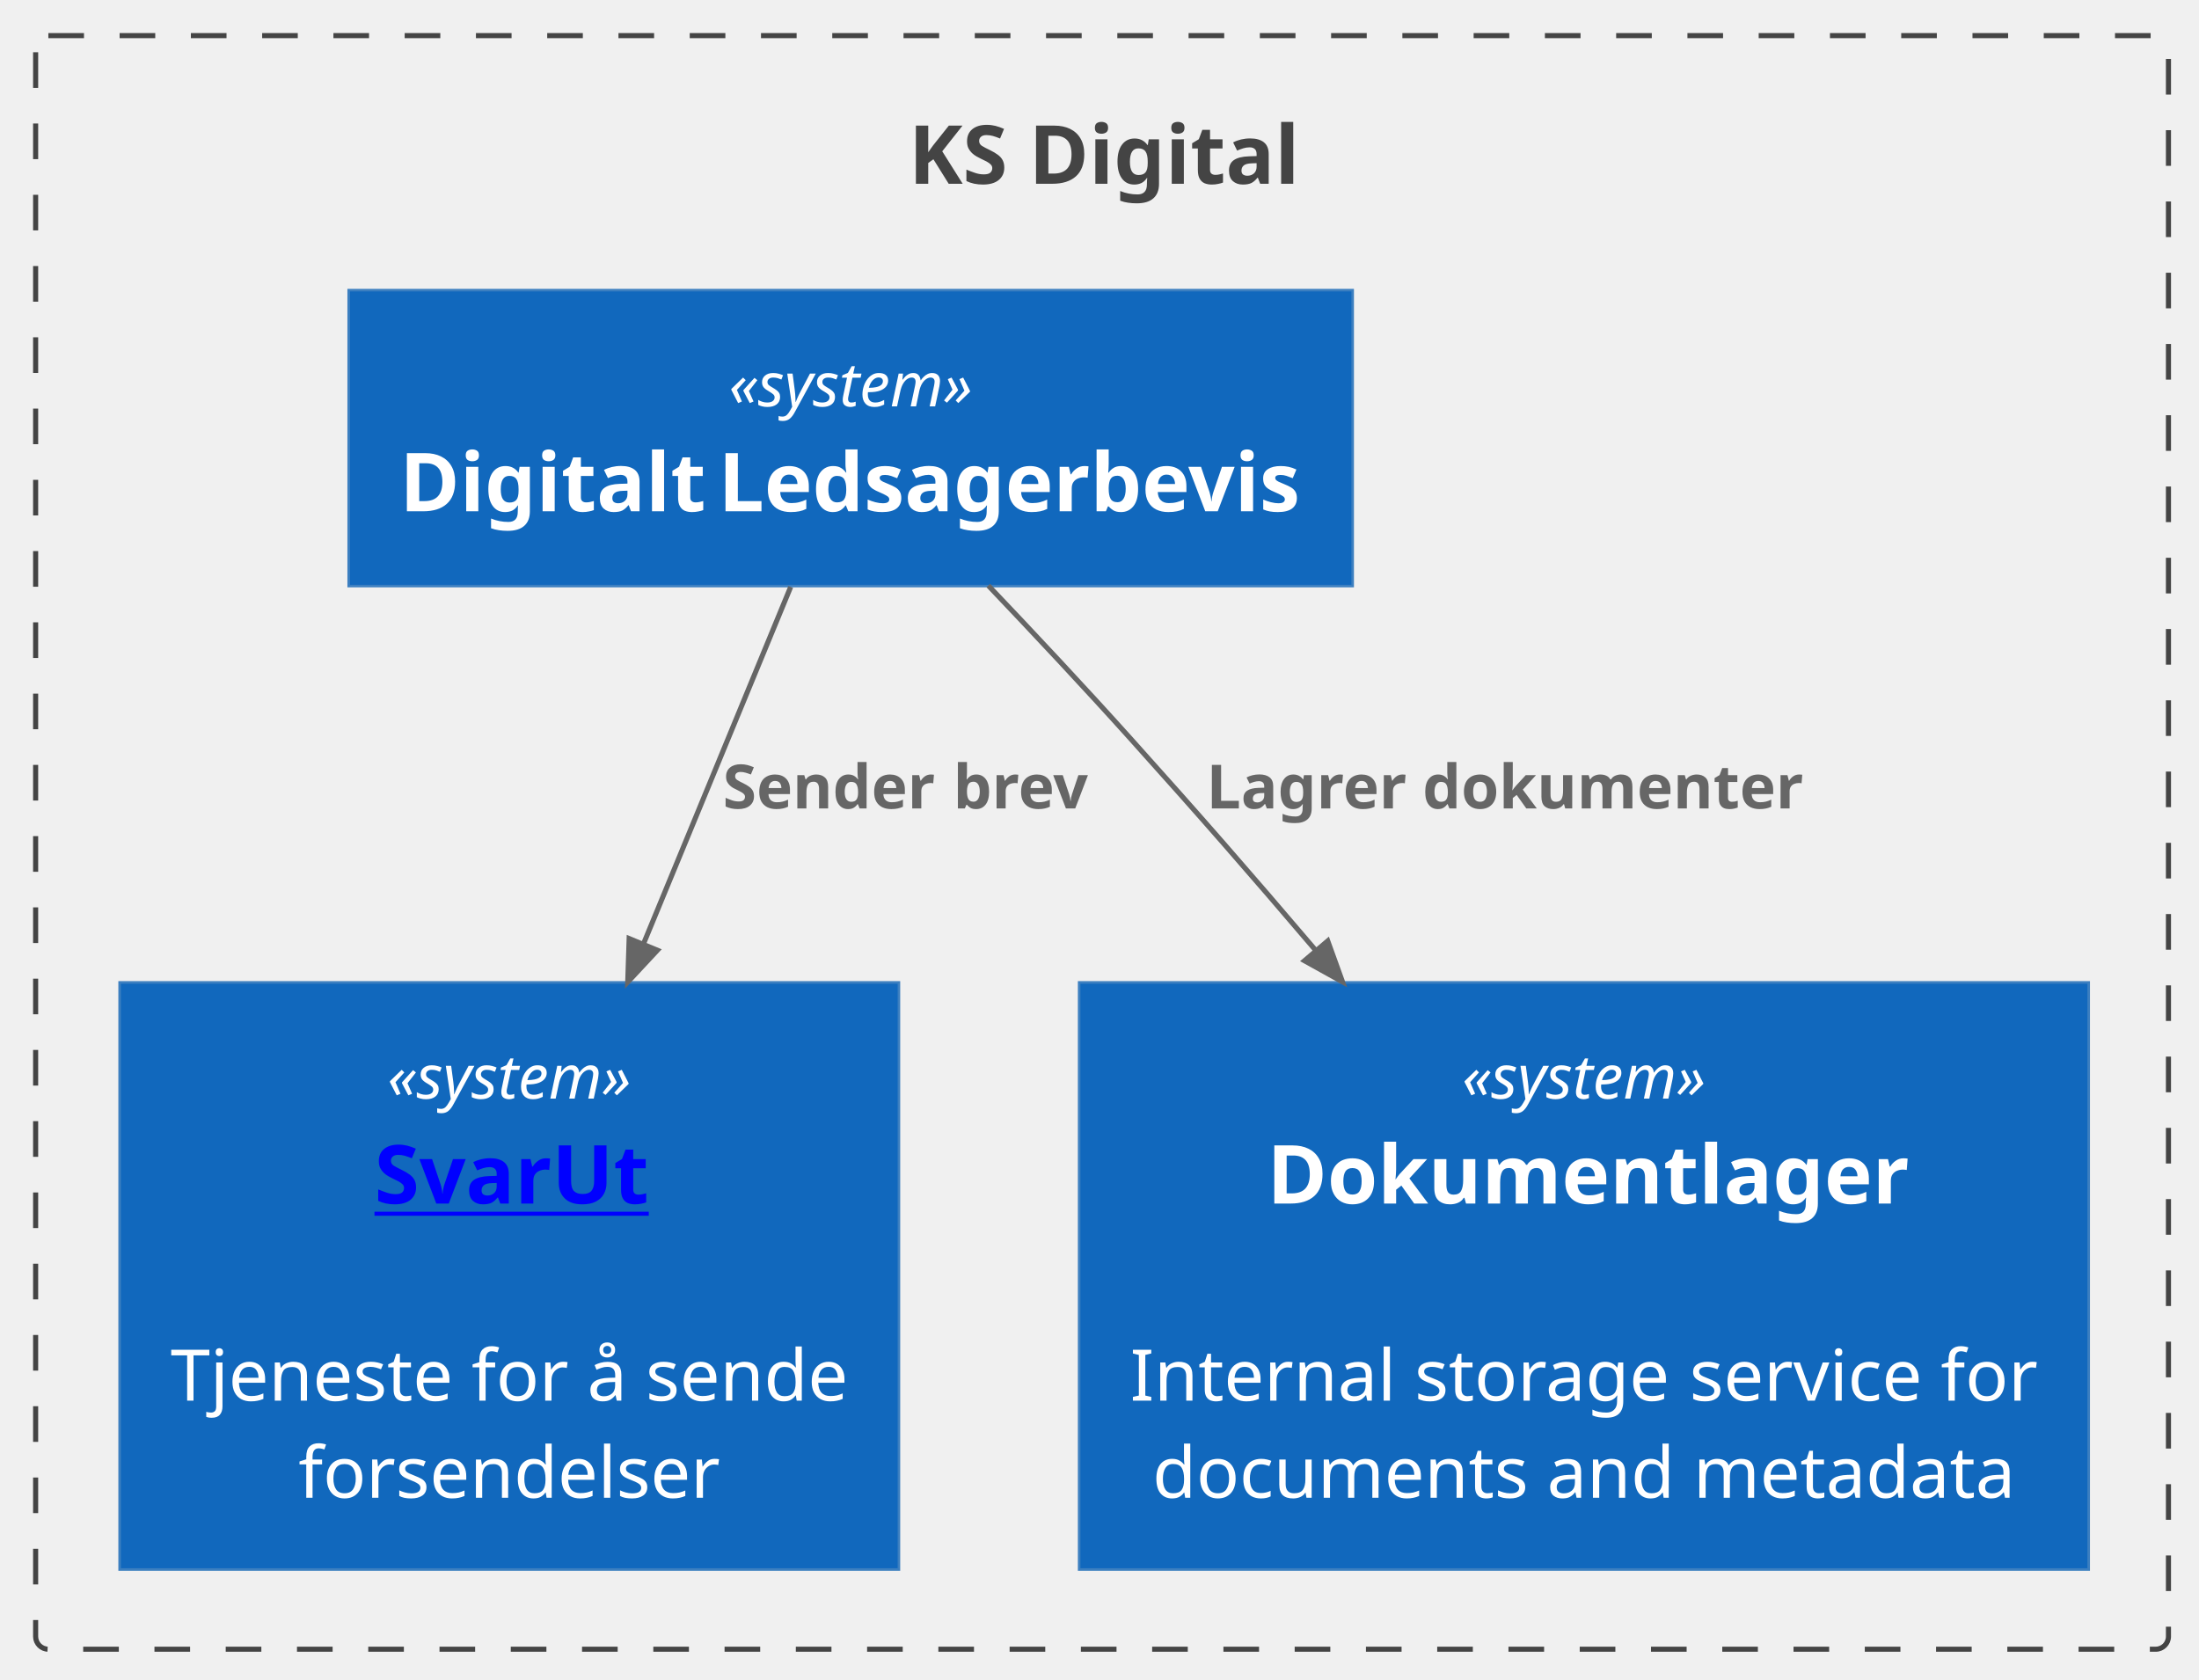
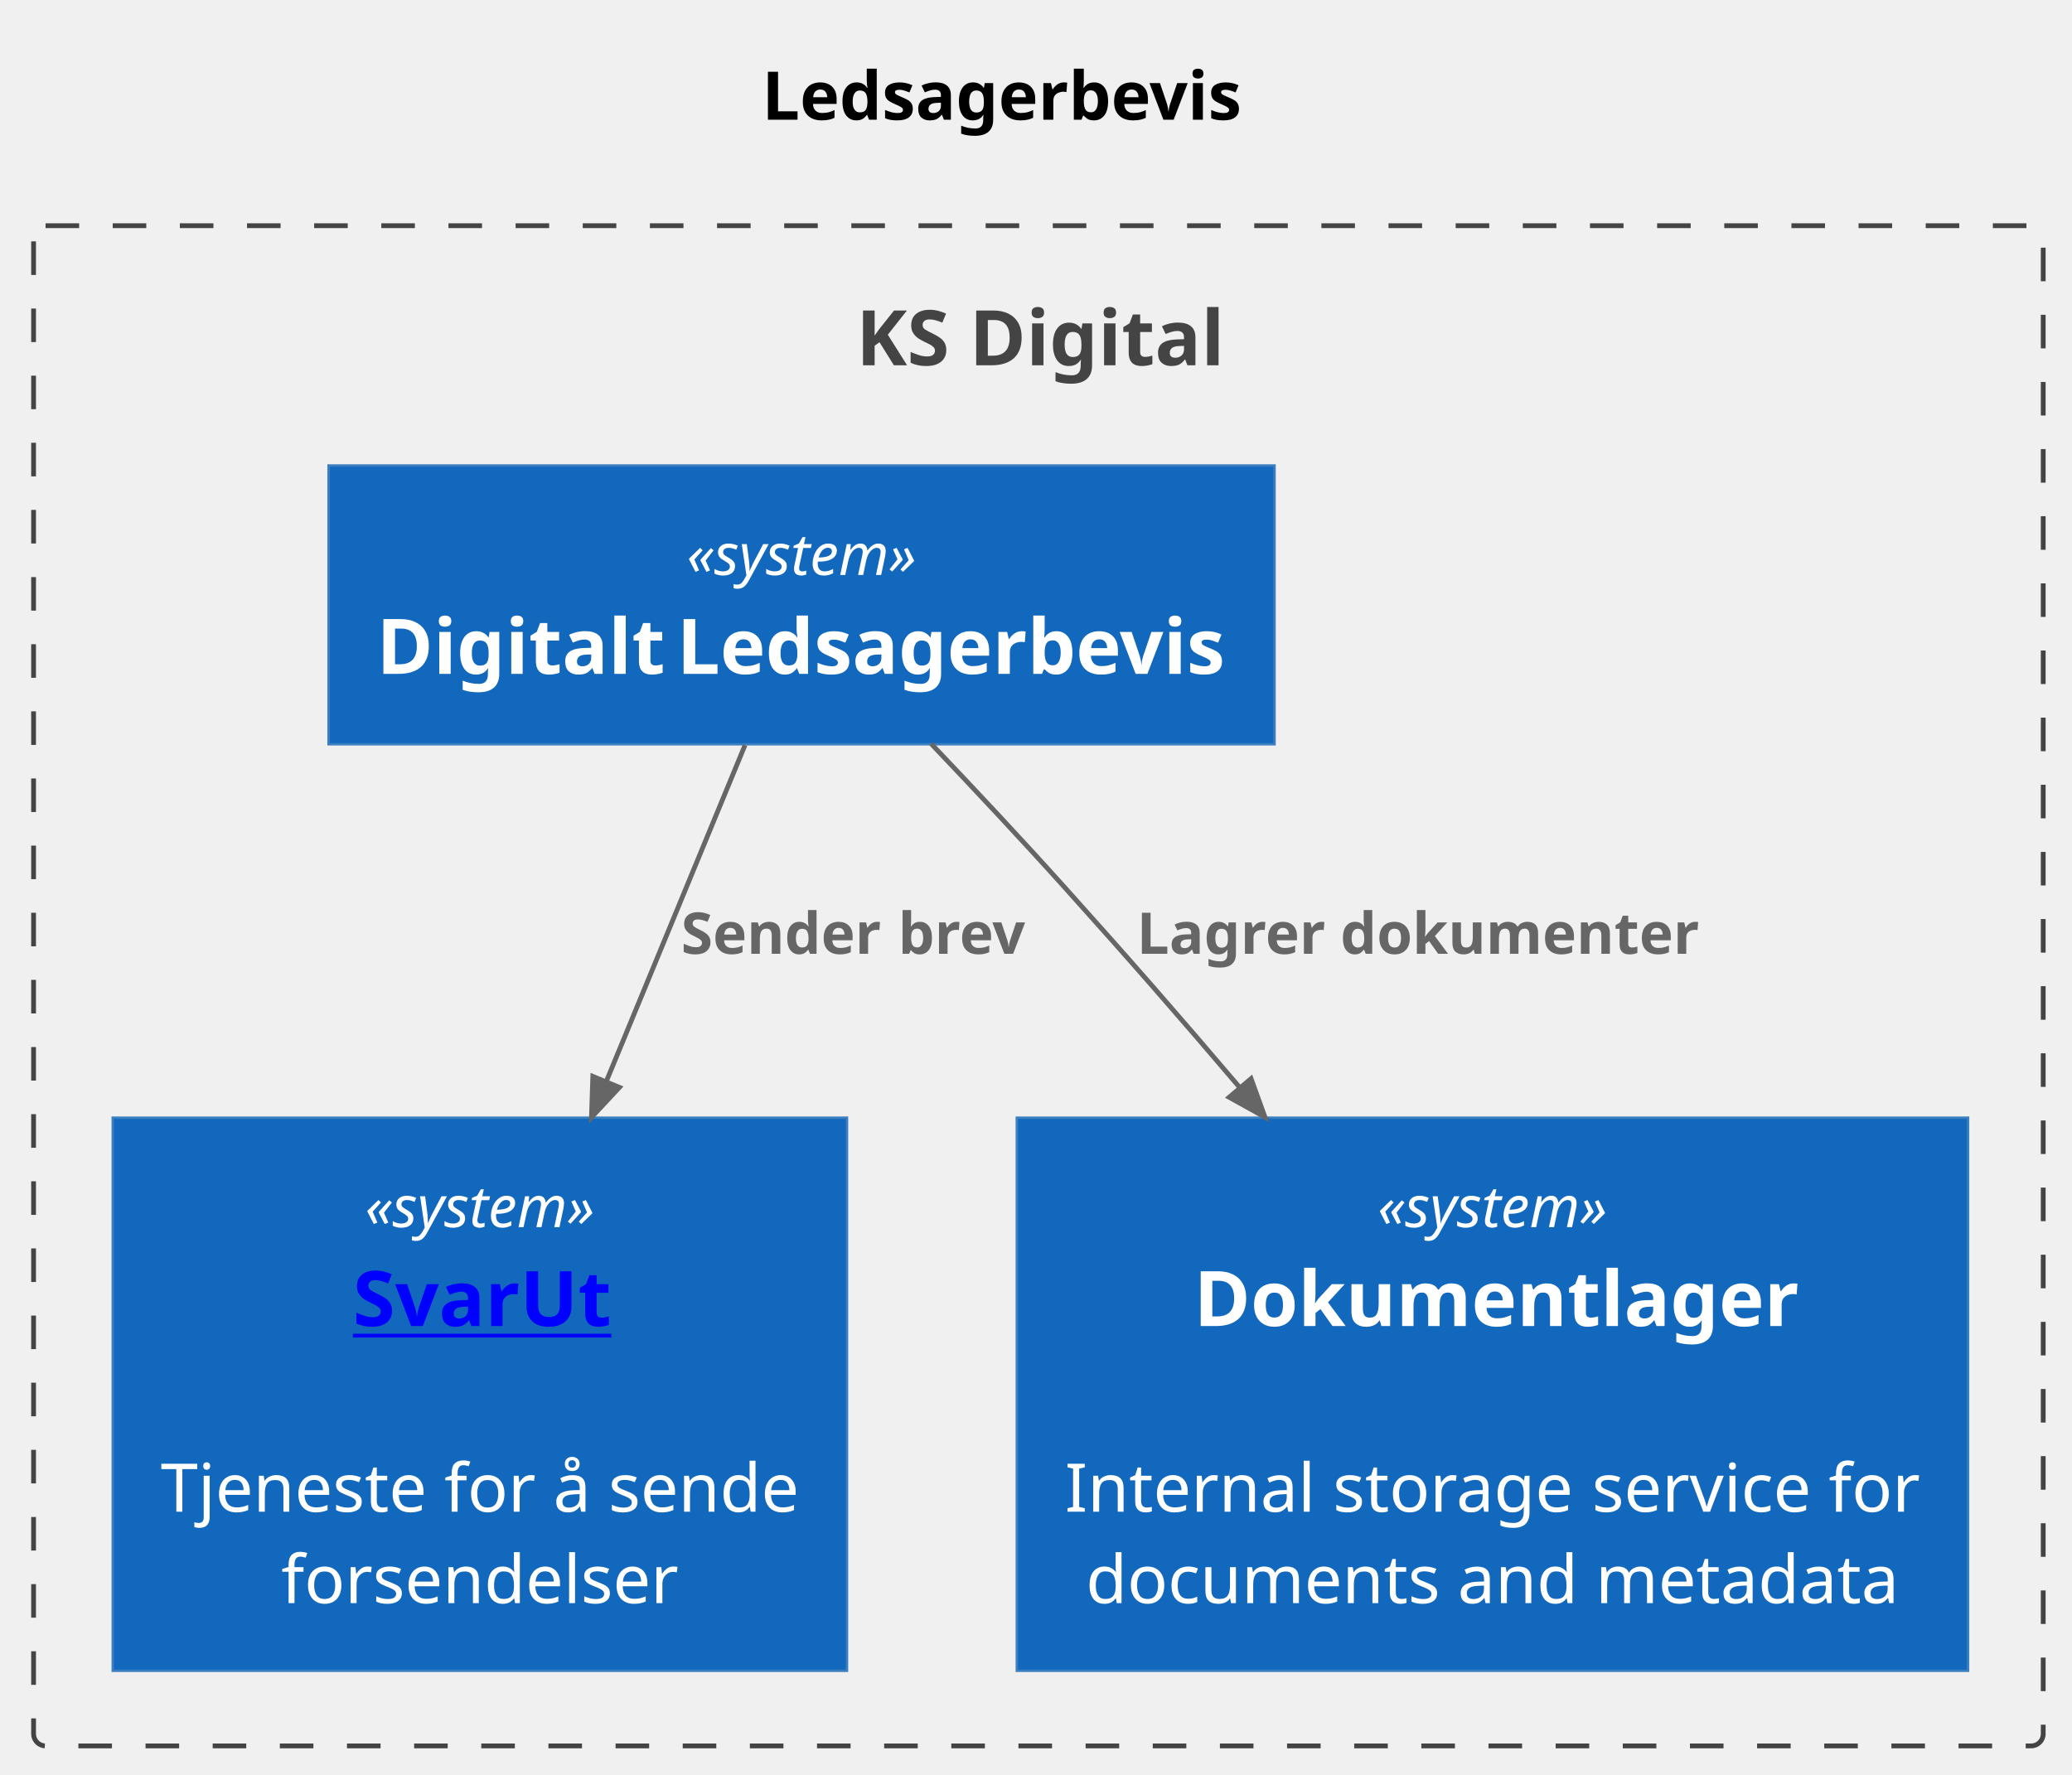
- <svg xmlns="http://www.w3.org/2000/svg" xmlns:xlink="http://www.w3.org/1999/xlink" contentStyleType="text/css" data-diagram-type="DESCRIPTION" height="330px" preserveAspectRatio="none" style="width:432px;height:330px;background:#FFFFFF;" version="1.1" viewBox="0 0 432 330" width="432px" zoomAndPan="magnify">
+ <svg xmlns="http://www.w3.org/2000/svg" xmlns:xlink="http://www.w3.org/1999/xlink" contentStyleType="text/css" data-diagram-type="DESCRIPTION" height="370px" preserveAspectRatio="none" style="width:432px;height:370px;background:#FFFFFF;" version="1.1" viewBox="0 0 432 370" width="432px" zoomAndPan="magnify">
  <defs />
  <g>
+     <g class="title" data-source-line="3">
+       <text fill="#000000" font-family="sans-serif" font-size="14" font-weight="bold" lengthAdjust="spacing" textLength="100.313" x="158.843" y="24.966">Ledsagerbevis</text>
+     </g>
    <g class="cluster" data-qualified-name="ksdigital" data-source-line="1690" id="ent0002">
-       <rect fill="none" height="317" rx="2.5" ry="2.5" style="stroke:#444444;stroke-width:1;stroke-dasharray:7,7;" width="419" x="7" y="7" />
-       <text fill="#444444" font-family="sans-serif" font-size="16" font-weight="bold" lengthAdjust="spacing" textLength="76.004" x="178.498" y="36.104">KS Digital</text>
+       <rect fill="none" height="317" rx="2.5" ry="2.5" style="stroke:#444444;stroke-width:1;stroke-dasharray:7,7;" width="419" x="7" y="47.068" />
+       <text fill="#444444" font-family="sans-serif" font-size="16" font-weight="bold" lengthAdjust="spacing" textLength="76.004" x="178.498" y="76.172">KS Digital</text>
    </g>
    <g class="entity" data-qualified-name="ksdigital.svarut" data-source-line="404" id="ent0003">
-       <rect fill="#1168BD" height="115.34" style="stroke:#3C7FC0;stroke-width:0.5;" width="153.097" x="23.5" y="193" />
-       <text fill="#FFFFFF" font-family="sans-serif" font-size="12" font-style="italic" lengthAdjust="spacing" textLength="47.892" x="76.103" y="215.828">«system»</text>
+       <rect fill="#1168BD" height="115.34" style="stroke:#3C7FC0;stroke-width:0.5;" width="153.097" x="23.5" y="233.068" />
+       <text fill="#FFFFFF" font-family="sans-serif" font-size="12" font-style="italic" lengthAdjust="spacing" textLength="47.892" x="76.103" y="255.896">«system»</text>
      <a href="/diagram/svarut/svarut-view.svg" target="_top" title="/diagram/svarut/svarut-view.svg" xlink:actuate="onRequest" xlink:href="/diagram/svarut/svarut-view.svg" xlink:show="new" xlink:title="/diagram/svarut/svarut-view.svg" xlink:type="simple">
-         <text fill="#0000FF" font-family="sans-serif" font-size="16" font-weight="bold" lengthAdjust="spacing" text-decoration="underline" textLength="52.968" x="73.565" y="236.448">SvarUt</text>
+         <text fill="#0000FF" font-family="sans-serif" font-size="16" font-weight="bold" lengthAdjust="spacing" text-decoration="underline" textLength="52.968" x="73.565" y="276.516">SvarUt</text>
      </a>
-       <text fill="#FFFFFF" font-family="sans-serif" font-size="14" lengthAdjust="spacing" textLength="3.64" x="98.229" y="256.102"> </text>
-       <text fill="#FFFFFF" font-family="sans-serif" font-size="14" lengthAdjust="spacing" textLength="55.496" x="33.5" y="275.17">Tjeneste</text>
-       <text fill="#FFFFFF" font-family="sans-serif" font-size="14" lengthAdjust="spacing" textLength="3.64" x="88.996" y="275.17"> </text>
-       <text fill="#FFFFFF" font-family="sans-serif" font-size="14" lengthAdjust="spacing" textLength="19.068" x="92.636" y="275.17">for</text>
-       <text fill="#FFFFFF" font-family="sans-serif" font-size="14" lengthAdjust="spacing" textLength="3.64" x="111.704" y="275.17"> </text>
-       <text fill="#FFFFFF" font-family="sans-serif" font-size="14" lengthAdjust="spacing" textLength="7.854" x="115.344" y="275.17">å</text>
-       <text fill="#FFFFFF" font-family="sans-serif" font-size="14" lengthAdjust="spacing" textLength="3.64" x="123.198" y="275.17"> </text>
-       <text fill="#FFFFFF" font-family="sans-serif" font-size="14" lengthAdjust="spacing" textLength="39.76" x="126.838" y="275.17">sende</text>
-       <text fill="#FFFFFF" font-family="sans-serif" font-size="14" lengthAdjust="spacing" textLength="82.824" x="58.637" y="294.238">forsendelser</text>
+       <text fill="#FFFFFF" font-family="sans-serif" font-size="14" lengthAdjust="spacing" textLength="3.64" x="98.229" y="296.17"> </text>
+       <text fill="#FFFFFF" font-family="sans-serif" font-size="14" lengthAdjust="spacing" textLength="55.496" x="33.5" y="315.238">Tjeneste</text>
+       <text fill="#FFFFFF" font-family="sans-serif" font-size="14" lengthAdjust="spacing" textLength="3.64" x="88.996" y="315.238"> </text>
+       <text fill="#FFFFFF" font-family="sans-serif" font-size="14" lengthAdjust="spacing" textLength="19.068" x="92.636" y="315.238">for</text>
+       <text fill="#FFFFFF" font-family="sans-serif" font-size="14" lengthAdjust="spacing" textLength="3.64" x="111.704" y="315.238"> </text>
+       <text fill="#FFFFFF" font-family="sans-serif" font-size="14" lengthAdjust="spacing" textLength="7.854" x="115.344" y="315.238">å</text>
+       <text fill="#FFFFFF" font-family="sans-serif" font-size="14" lengthAdjust="spacing" textLength="3.64" x="123.198" y="315.238"> </text>
+       <text fill="#FFFFFF" font-family="sans-serif" font-size="14" lengthAdjust="spacing" textLength="39.76" x="126.838" y="315.238">sende</text>
+       <text fill="#FFFFFF" font-family="sans-serif" font-size="14" lengthAdjust="spacing" textLength="82.824" x="58.637" y="334.306">forsendelser</text>
    </g>
    <g class="entity" data-qualified-name="ksdigital.dokumentlager" data-source-line="404" id="ent0004">
-       <rect fill="#1168BD" height="115.34" style="stroke:#3C7FC0;stroke-width:0.5;" width="198.331" x="212" y="193" />
-       <text fill="#FFFFFF" font-family="sans-serif" font-size="12" font-style="italic" lengthAdjust="spacing" textLength="47.892" x="287.219" y="215.828">«system»</text>
-       <text fill="#FFFFFF" font-family="sans-serif" font-size="16" font-weight="bold" lengthAdjust="spacing" textLength="124.516" x="248.907" y="236.448">Dokumentlager</text>
-       <text fill="#FFFFFF" font-family="sans-serif" font-size="14" lengthAdjust="spacing" textLength="3.64" x="309.346" y="256.102"> </text>
-       <text fill="#FFFFFF" font-family="sans-serif" font-size="14" lengthAdjust="spacing" textLength="52.248" x="222" y="275.17">Internal</text>
-       <text fill="#FFFFFF" font-family="sans-serif" font-size="14" lengthAdjust="spacing" textLength="3.64" x="274.248" y="275.17"> </text>
-       <text fill="#FFFFFF" font-family="sans-serif" font-size="14" lengthAdjust="spacing" textLength="50.372" x="277.888" y="275.17">storage</text>
-       <text fill="#FFFFFF" font-family="sans-serif" font-size="14" lengthAdjust="spacing" textLength="3.64" x="328.26" y="275.17"> </text>
-       <text fill="#FFFFFF" font-family="sans-serif" font-size="14" lengthAdjust="spacing" textLength="45.724" x="331.9" y="275.17">service</text>
-       <text fill="#FFFFFF" font-family="sans-serif" font-size="14" lengthAdjust="spacing" textLength="3.64" x="377.623" y="275.17"> </text>
-       <text fill="#FFFFFF" font-family="sans-serif" font-size="14" lengthAdjust="spacing" textLength="19.068" x="381.263" y="275.17">for</text>
-       <text fill="#FFFFFF" font-family="sans-serif" font-size="14" lengthAdjust="spacing" textLength="73.85" x="226.41" y="294.238">documents</text>
-       <text fill="#FFFFFF" font-family="sans-serif" font-size="14" lengthAdjust="spacing" textLength="3.64" x="300.26" y="294.238"> </text>
-       <text fill="#FFFFFF" font-family="sans-serif" font-size="14" lengthAdjust="spacing" textLength="25.116" x="303.9" y="294.238">and</text>
-       <text fill="#FFFFFF" font-family="sans-serif" font-size="14" lengthAdjust="spacing" textLength="3.64" x="329.016" y="294.238"> </text>
-       <text fill="#FFFFFF" font-family="sans-serif" font-size="14" lengthAdjust="spacing" textLength="63.266" x="332.656" y="294.238">metadata</text>
+       <rect fill="#1168BD" height="115.34" style="stroke:#3C7FC0;stroke-width:0.5;" width="198.331" x="212" y="233.068" />
+       <text fill="#FFFFFF" font-family="sans-serif" font-size="12" font-style="italic" lengthAdjust="spacing" textLength="47.892" x="287.219" y="255.896">«system»</text>
+       <text fill="#FFFFFF" font-family="sans-serif" font-size="16" font-weight="bold" lengthAdjust="spacing" textLength="124.516" x="248.907" y="276.516">Dokumentlager</text>
+       <text fill="#FFFFFF" font-family="sans-serif" font-size="14" lengthAdjust="spacing" textLength="3.64" x="309.346" y="296.17"> </text>
+       <text fill="#FFFFFF" font-family="sans-serif" font-size="14" lengthAdjust="spacing" textLength="52.248" x="222" y="315.238">Internal</text>
+       <text fill="#FFFFFF" font-family="sans-serif" font-size="14" lengthAdjust="spacing" textLength="3.64" x="274.248" y="315.238"> </text>
+       <text fill="#FFFFFF" font-family="sans-serif" font-size="14" lengthAdjust="spacing" textLength="50.372" x="277.888" y="315.238">storage</text>
+       <text fill="#FFFFFF" font-family="sans-serif" font-size="14" lengthAdjust="spacing" textLength="3.64" x="328.26" y="315.238"> </text>
+       <text fill="#FFFFFF" font-family="sans-serif" font-size="14" lengthAdjust="spacing" textLength="45.724" x="331.9" y="315.238">service</text>
+       <text fill="#FFFFFF" font-family="sans-serif" font-size="14" lengthAdjust="spacing" textLength="3.64" x="377.623" y="315.238"> </text>
+       <text fill="#FFFFFF" font-family="sans-serif" font-size="14" lengthAdjust="spacing" textLength="19.068" x="381.263" y="315.238">for</text>
+       <text fill="#FFFFFF" font-family="sans-serif" font-size="14" lengthAdjust="spacing" textLength="73.85" x="226.41" y="334.306">documents</text>
+       <text fill="#FFFFFF" font-family="sans-serif" font-size="14" lengthAdjust="spacing" textLength="3.64" x="300.26" y="334.306"> </text>
+       <text fill="#FFFFFF" font-family="sans-serif" font-size="14" lengthAdjust="spacing" textLength="25.116" x="303.9" y="334.306">and</text>
+       <text fill="#FFFFFF" font-family="sans-serif" font-size="14" lengthAdjust="spacing" textLength="3.64" x="329.016" y="334.306"> </text>
+       <text fill="#FFFFFF" font-family="sans-serif" font-size="14" lengthAdjust="spacing" textLength="63.266" x="332.656" y="334.306">metadata</text>
    </g>
    <g class="entity" data-qualified-name="ksdigital.Digitalt_Ledsagerbevis" data-source-line="404" id="ent0005">
-       <rect fill="#1168BD" height="58.136" style="stroke:#3C7FC0;stroke-width:0.5;" width="197.236" x="68.5" y="57" />
-       <text fill="#FFFFFF" font-family="sans-serif" font-size="12" font-style="italic" lengthAdjust="spacing" textLength="47.892" x="143.172" y="79.828">«system»</text>
-       <text fill="#FFFFFF" font-family="sans-serif" font-size="16" font-weight="bold" lengthAdjust="spacing" textLength="58.432" x="78.5" y="100.448">Digitalt</text>
-       <text fill="#FFFFFF" font-family="sans-serif" font-size="16" font-weight="bold" lengthAdjust="spacing" textLength="4.16" x="136.932" y="100.448"> </text>
-       <text fill="#FFFFFF" font-family="sans-serif" font-size="16" font-weight="bold" lengthAdjust="spacing" textLength="114.644" x="141.092" y="100.448">Ledsagerbevis</text>
+       <rect fill="#1168BD" height="58.136" style="stroke:#3C7FC0;stroke-width:0.5;" width="197.236" x="68.5" y="97.068" />
+       <text fill="#FFFFFF" font-family="sans-serif" font-size="12" font-style="italic" lengthAdjust="spacing" textLength="47.892" x="143.172" y="119.896">«system»</text>
+       <text fill="#FFFFFF" font-family="sans-serif" font-size="16" font-weight="bold" lengthAdjust="spacing" textLength="58.432" x="78.5" y="140.516">Digitalt</text>
+       <text fill="#FFFFFF" font-family="sans-serif" font-size="16" font-weight="bold" lengthAdjust="spacing" textLength="4.16" x="136.932" y="140.516"> </text>
+       <text fill="#FFFFFF" font-family="sans-serif" font-size="16" font-weight="bold" lengthAdjust="spacing" textLength="114.644" x="141.092" y="140.516">Ledsagerbevis</text>
    </g>
    <g class="link" data-entity-1="ent0005" data-entity-2="ent0003" data-link-type="dependency" data-source-line="1803" id="lnk6">
-       <path d="M155.33,115.31 C146.52,136.67 137.191,159.304 126.371,185.535" fill="none" id="Digitalt_Ledsagerbevis-to-svarut" style="stroke:#666666;stroke-width:1;" />
-       <polygon fill="#666666" points="123.32,192.93,129.144,186.679,123.597,184.391,123.32,192.93" style="stroke:#666666;stroke-width:1;" />
-       <text fill="#666666" font-family="sans-serif" font-size="12" font-weight="bold" lengthAdjust="spacing" textLength="42.126" x="142" y="158.828">Sender</text>
-       <text fill="#666666" font-family="sans-serif" font-size="12" font-weight="bold" lengthAdjust="spacing" textLength="3.12" x="184.126" y="158.828"> </text>
-       <text fill="#666666" font-family="sans-serif" font-size="12" font-weight="bold" lengthAdjust="spacing" textLength="26.7" x="187.246" y="158.828">brev</text>
+       <path d="M155.33,155.378 C146.52,176.738 137.191,199.372 126.371,225.602" fill="none" id="Digitalt_Ledsagerbevis-to-svarut" style="stroke:#666666;stroke-width:1;" />
+       <polygon fill="#666666" points="123.32,232.998,129.144,226.746,123.597,224.458,123.32,232.998" style="stroke:#666666;stroke-width:1;" />
+       <text fill="#666666" font-family="sans-serif" font-size="12" font-weight="bold" lengthAdjust="spacing" textLength="42.126" x="142" y="198.896">Sender</text>
+       <text fill="#666666" font-family="sans-serif" font-size="12" font-weight="bold" lengthAdjust="spacing" textLength="3.12" x="184.126" y="198.896"> </text>
+       <text fill="#666666" font-family="sans-serif" font-size="12" font-weight="bold" lengthAdjust="spacing" textLength="26.7" x="187.246" y="198.896">brev</text>
    </g>
    <g class="link" data-entity-1="ent0005" data-entity-2="ent0004" data-link-type="dependency" data-source-line="1803" id="lnk7">
-       <path d="M194.16,115.04 C203.13,124.46 213.09,135.09 222,145 C235.78,160.33 245.225,171.138 258.555,186.798" fill="none" id="Digitalt_Ledsagerbevis-to-dokumentlager" style="stroke:#666666;stroke-width:1;" />
-       <polygon fill="#666666" points="263.74,192.89,260.839,184.854,256.27,188.743,263.74,192.89" style="stroke:#666666;stroke-width:1;" />
-       <text fill="#666666" font-family="sans-serif" font-size="12" font-weight="bold" lengthAdjust="spacing" textLength="39.33" x="237" y="158.828">Lagrer</text>
-       <text fill="#666666" font-family="sans-serif" font-size="12" font-weight="bold" lengthAdjust="spacing" textLength="3.12" x="276.33" y="158.828"> </text>
-       <text fill="#666666" font-family="sans-serif" font-size="12" font-weight="bold" lengthAdjust="spacing" textLength="73.674" x="279.45" y="158.828">dokumenter</text>
+       <path d="M194.16,155.108 C203.13,164.528 213.09,175.158 222,185.068 C235.78,200.398 245.225,211.206 258.555,226.866" fill="none" id="Digitalt_Ledsagerbevis-to-dokumentlager" style="stroke:#666666;stroke-width:1;" />
+       <polygon fill="#666666" points="263.74,232.958,260.839,224.922,256.27,228.811,263.74,232.958" style="stroke:#666666;stroke-width:1;" />
+       <text fill="#666666" font-family="sans-serif" font-size="12" font-weight="bold" lengthAdjust="spacing" textLength="39.33" x="237" y="198.896">Lagrer</text>
+       <text fill="#666666" font-family="sans-serif" font-size="12" font-weight="bold" lengthAdjust="spacing" textLength="3.12" x="276.33" y="198.896"> </text>
+       <text fill="#666666" font-family="sans-serif" font-size="12" font-weight="bold" lengthAdjust="spacing" textLength="73.674" x="279.45" y="198.896">dokumenter</text>
    </g>
  </g>
</svg>
